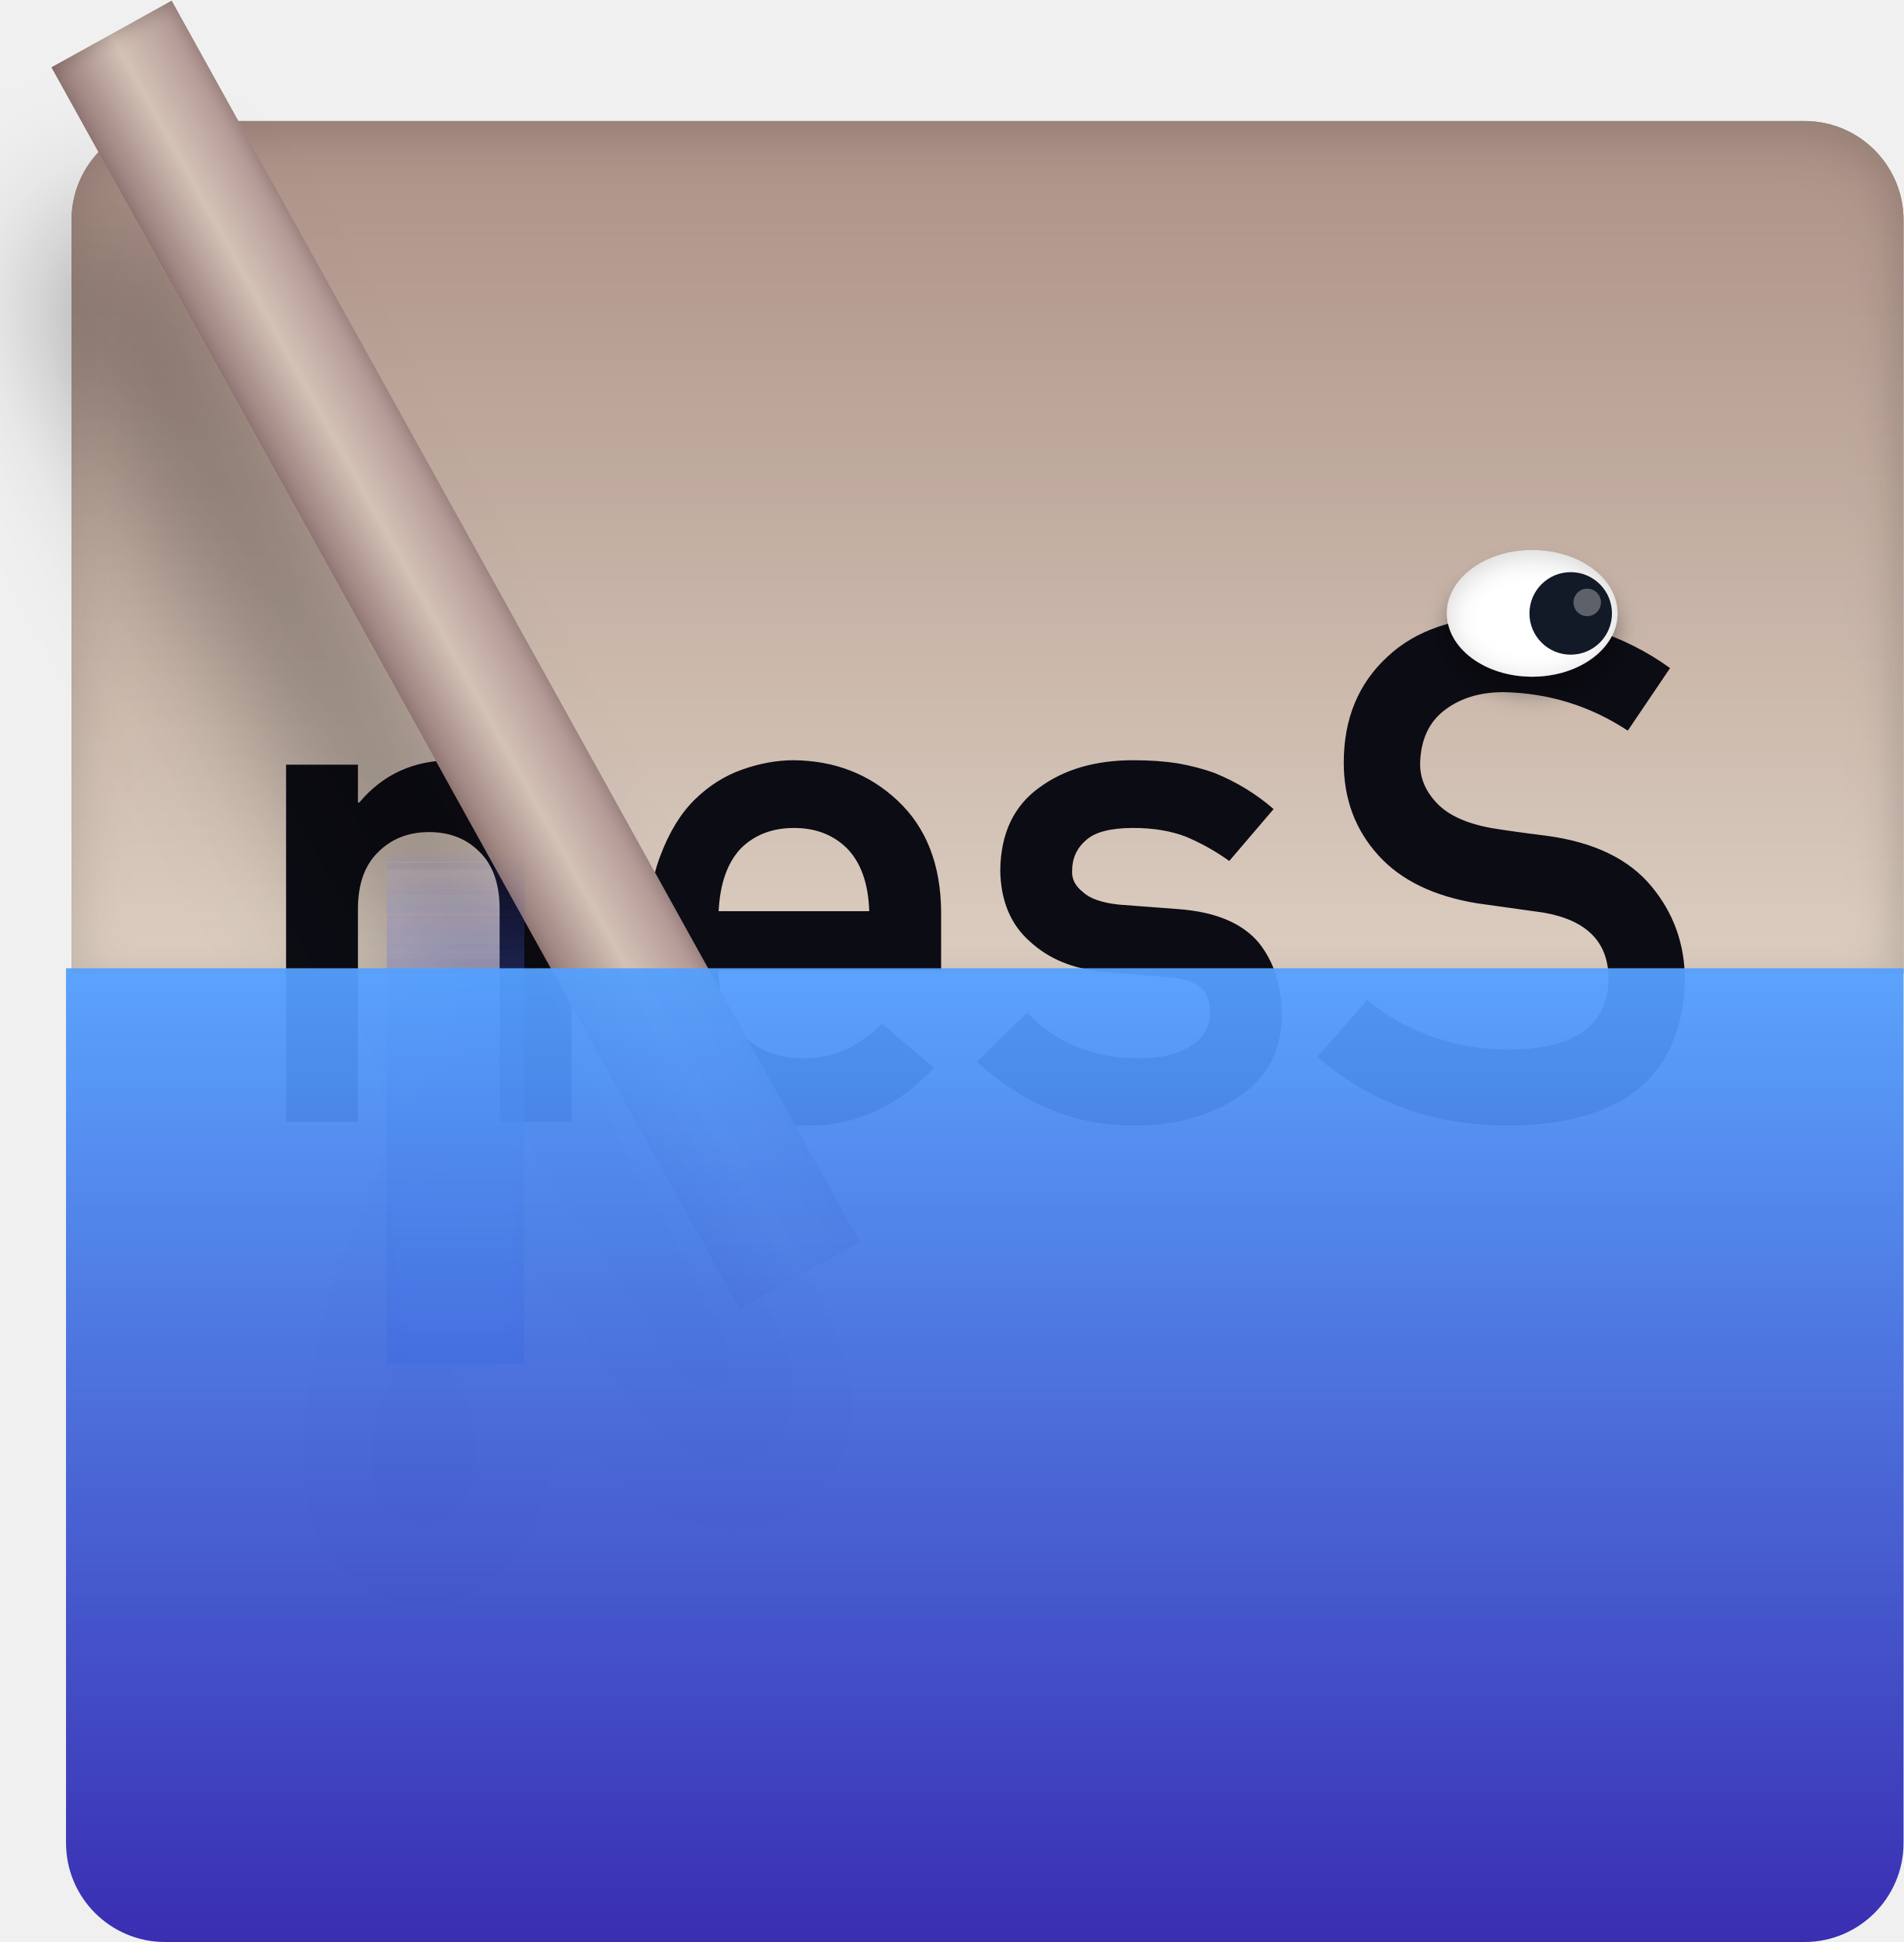
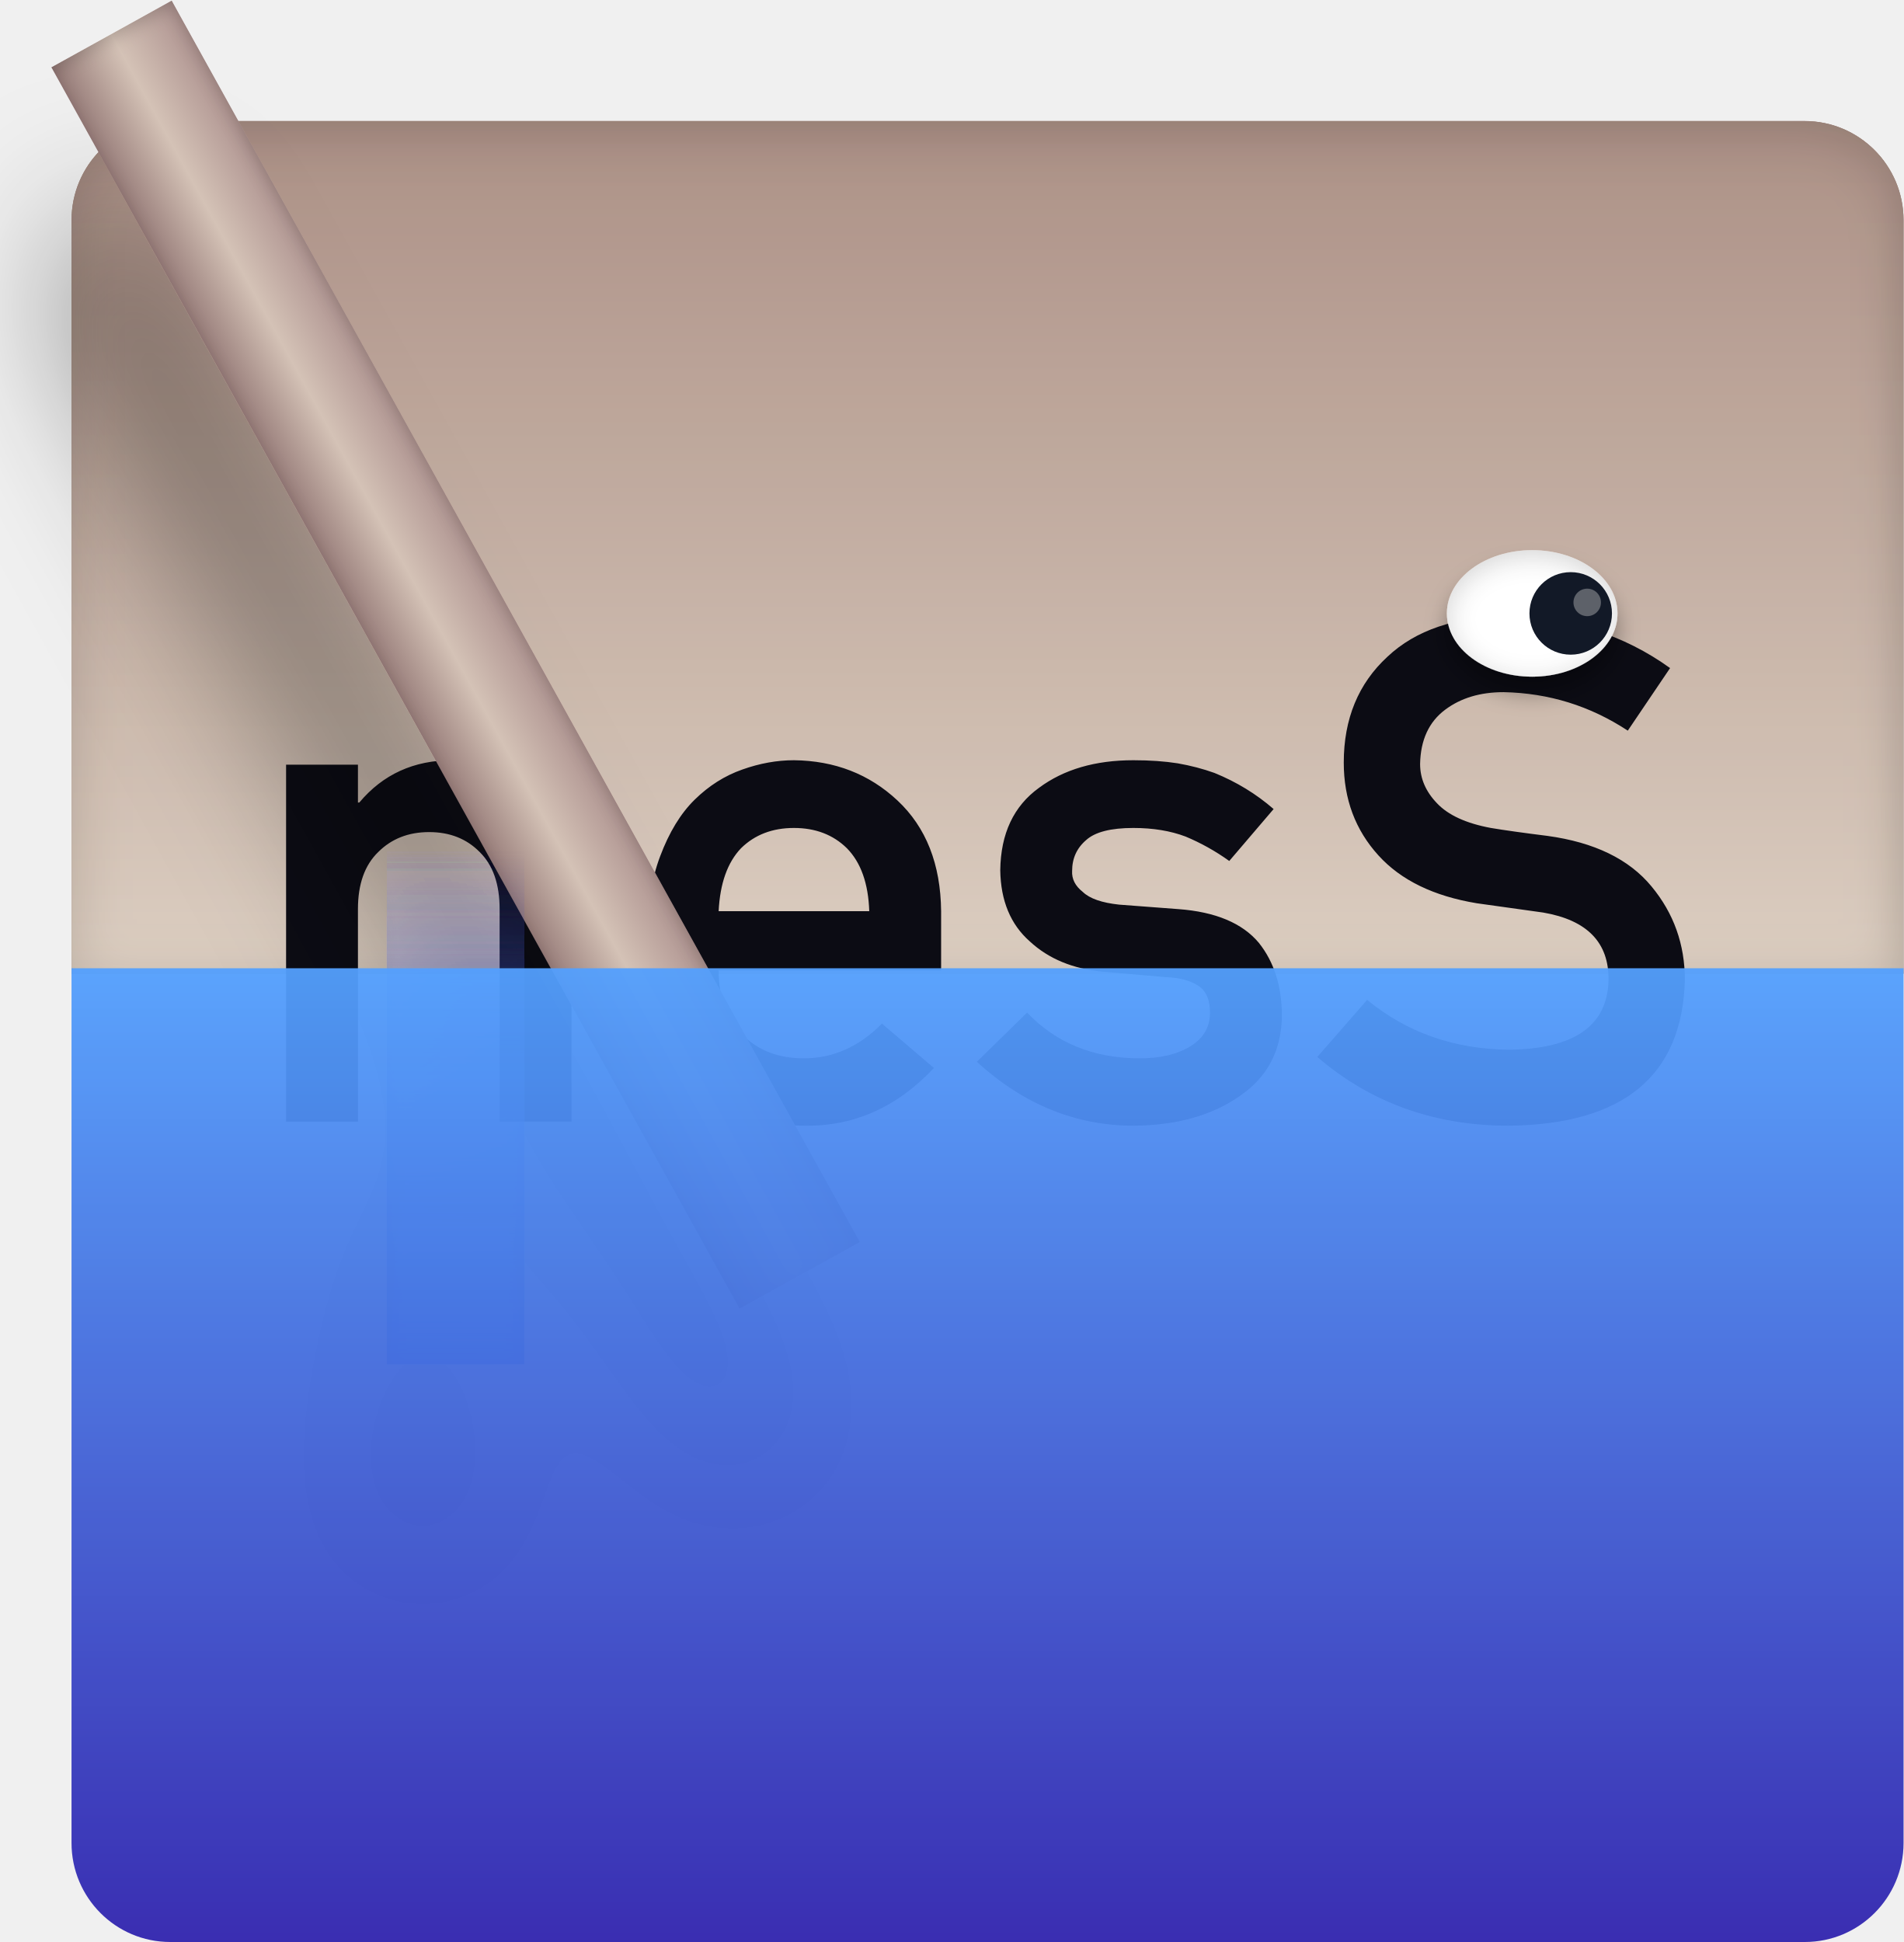
<svg xmlns="http://www.w3.org/2000/svg" xmlns:xlink="http://www.w3.org/1999/xlink" width="346px" height="353px" viewBox="0 0 346 353" version="1.1">
  <description>Created with "Sketch Internal".</description>
  <defs>
    <linearGradient x1="50%" y1="0%" x2="50%" y2="100%" id="linearGradient-1">
      <stop stop-color="#A98C81" offset="0%" />
      <stop stop-color="#DBCCBE" offset="100%" />
    </linearGradient>
    <filter x="-50%" y="-50%" width="200%" height="200%" filterUnits="objectBoundingBox" id="filter-2">
      <feOffset dx="0" dy="2" in="SourceAlpha" result="shadowOffsetInner1" />
      <feGaussianBlur stdDeviation="5" in="shadowOffsetInner1" result="shadowBlurInner1" />
      <feComposite in="shadowBlurInner1" in2="SourceAlpha" operator="arithmetic" k2="-1" k3="1" result="shadowInnerInner1" />
      <feColorMatrix values="0 0 0 0 0   0 0 0 0 0   0 0 0 0 0  0 0 0 0.35 0" in="shadowInnerInner1" type="matrix" result="shadowMatrixInner1" />
      <feMerge>
        <feMergeNode in="SourceGraphic" />
        <feMergeNode in="shadowMatrixInner1" />
      </feMerge>
    </filter>
    <path id="path-3" d="M337,177 L4,177 L4,40.008 C4,30.061 12.055,22 21.992,22 L319.008,22 C328.933,22 337,30.062 337,40.008 L337,177 Z" />
    <linearGradient x1="0%" y1="49.353%" x2="100%" y2="49.353%" id="linearGradient-4">
      <stop stop-color="#977C79" offset="0%" />
      <stop stop-color="#D4C2B6" offset="48.912%" />
      <stop stop-color="#AE9390" offset="100%" />
    </linearGradient>
    <linearGradient x1="50%" y1="63.829%" x2="50%" y2="100%" id="linearGradient-5">
      <stop stop-color="#3D44BF" stop-opacity="0" offset="0%" />
      <stop stop-color="#5295F0" offset="100%" />
    </linearGradient>
    <filter x="-50%" y="-50%" width="200%" height="200%" filterUnits="objectBoundingBox" id="filter-6">
      <feOffset dx="-6" dy="36" in="SourceAlpha" result="shadowOffsetOuter1" />
      <feGaussianBlur stdDeviation="13" in="shadowOffsetOuter1" result="shadowBlurOuter1" />
      <feColorMatrix values="0 0 0 0 0   0 0 0 0 0   0 0 0 0 0  0 0 0 0.35 0" in="shadowBlurOuter1" type="matrix" result="shadowMatrixOuter1" />
      <feOffset dx="0" dy="1" in="SourceAlpha" result="shadowOffsetInner1" />
      <feGaussianBlur stdDeviation="1.5" in="shadowOffsetInner1" result="shadowBlurInner1" />
      <feComposite in="shadowBlurInner1" in2="SourceAlpha" operator="arithmetic" k2="-1" k3="1" result="shadowInnerInner1" />
      <feColorMatrix values="0 0 0 0 0   0 0 0 0 0   0 0 0 0 0  0 0 0 0.35 0" in="shadowInnerInner1" type="matrix" result="shadowMatrixInner1" />
      <feMerge>
        <feMergeNode in="shadowMatrixOuter1" />
        <feMergeNode in="SourceGraphic" />
        <feMergeNode in="shadowMatrixInner1" />
      </feMerge>
    </filter>
    <rect id="path-7" x="61.315" y="-10" width="25" height="258" />
    <linearGradient x1="50%" y1="0%" x2="50%" y2="100%" id="linearGradient-8">
      <stop stop-color="#53A0FE" offset="0%" />
      <stop stop-color="#3023AE" offset="100%" />
    </linearGradient>
    <filter x="-50%" y="-50%" width="200%" height="200%" filterUnits="objectBoundingBox" id="filter-9">
      <feOffset dx="0" dy="3" in="SourceAlpha" result="shadowOffsetOuter1" />
      <feGaussianBlur stdDeviation="2" in="shadowOffsetOuter1" result="shadowBlurOuter1" />
      <feColorMatrix values="0 0 0 0 0   0 0 0 0 0   0 0 0 0 0  0 0 0 0.35 0" in="shadowBlurOuter1" type="matrix" result="shadowMatrixOuter1" />
      <feOffset dx="0" dy="1" in="SourceAlpha" result="shadowOffsetInner1" />
      <feGaussianBlur stdDeviation="2.5" in="shadowOffsetInner1" result="shadowBlurInner1" />
      <feComposite in="shadowBlurInner1" in2="SourceAlpha" operator="arithmetic" k2="-1" k3="1" result="shadowInnerInner1" />
      <feColorMatrix values="0 0 0 0 0   0 0 0 0 0   0 0 0 0 0  0 0 0 0.35 0" in="shadowInnerInner1" type="matrix" result="shadowMatrixInner1" />
      <feMerge>
        <feMergeNode in="shadowMatrixOuter1" />
        <feMergeNode in="SourceGraphic" />
        <feMergeNode in="shadowMatrixInner1" />
      </feMerge>
    </filter>
  </defs>
  <g id="Page-1" stroke="none" stroke-width="1" fill="none" fill-rule="evenodd">
    <g id="LeechNESS" transform="translate(9, 0)">
      <g id="Rectangle-89" filter="url(#filter-2)" opacity="0.947">
        <use fill="#A58981" xlink:href="#path-3" />
        <use fill="url(#linearGradient-1)" xlink:href="#path-3" />
      </g>
      <path d="M56.062,203.875 L56.062,165.25 C56.062,160.708 57.292,157.25 59.75,154.875 C62.167,152.458 65.25,151.25 69,151.25 C72.75,151.25 75.812,152.458 78.188,154.875 C80.604,157.25 81.812,160.708 81.812,165.25 L81.812,203.875 L94.875,203.875 L94.875,160.75 C94.667,153.333 92.354,147.708 87.938,143.875 C83.479,140.083 78.563,138.188 73.188,138.188 C66.229,138.188 60.604,140.75 56.312,145.875 L56.062,145.875 L56.062,139 L43,139 L43,203.875 L56.062,203.875 Z M162.062,176.375 L162.062,165.625 C161.979,157.083 159.333,150.375 154.125,145.5 C149,140.708 142.729,138.271 135.312,138.188 C132.229,138.188 129.104,138.75 125.938,139.875 C122.729,141 119.833,142.833 117.25,145.375 C114.708,147.875 112.625,151.292 111,155.625 C109.375,159.875 108.562,165.208 108.562,171.625 C108.562,178.292 109.5,183.708 111.375,187.875 C113.083,192.208 115.312,195.583 118.062,198 C119.479,199.167 121,200.146 122.625,200.938 C124.167,201.854 125.75,202.583 127.375,203.125 C130.625,204.125 133.958,204.625 137.375,204.625 C146.333,204.708 154.125,201.208 160.75,194.125 L151.312,186.062 C147.146,190.271 142.417,192.375 137.125,192.375 C132.583,192.375 128.917,191 126.125,188.25 C123.125,185.542 121.625,181.583 121.625,176.375 L162.062,176.375 L162.062,176.375 Z M121.625,165.625 C121.875,160.583 123.229,156.771 125.688,154.188 C128.188,151.729 131.396,150.5 135.312,150.5 C139.229,150.5 142.437,151.729 144.938,154.188 C147.479,156.771 148.833,160.583 149,165.625 L121.625,165.625 L121.625,165.625 Z M177.688,184.062 L168.562,193 C177.021,200.75 186.542,204.625 197.125,204.625 C204.917,204.542 211.312,202.75 216.312,199.25 C221.354,195.833 223.917,190.979 224,184.688 C224,179.312 222.604,174.875 219.812,171.375 C216.812,167.792 211.938,165.75 205.188,165.25 L194.438,164.438 C191.271,164.104 189.063,163.333 187.812,162.125 C186.437,161.042 185.792,159.771 185.875,158.312 C185.875,156.021 186.729,154.146 188.438,152.688 C190.063,151.229 192.917,150.5 197,150.5 C200.583,150.5 203.75,151.021 206.5,152.062 C209.292,153.229 211.937,154.708 214.438,156.5 L222.5,147.062 C219.333,144.312 215.75,142.125 211.75,140.5 C209.667,139.75 207.438,139.167 205.062,138.75 C202.687,138.375 200,138.188 197,138.188 C190.083,138.188 184.375,139.854 179.875,143.188 C175.25,146.521 172.896,151.521 172.812,158.188 C172.896,163.729 174.687,168.042 178.188,171.125 C181.604,174.292 186.042,176.125 191.5,176.625 L203,177.625 C205.417,177.708 207.354,178.229 208.812,179.188 C210.229,180.104 210.938,181.729 210.938,184.062 C210.938,186.688 209.75,188.729 207.375,190.188 C205,191.646 201.938,192.375 198.188,192.375 C189.812,192.375 182.979,189.604 177.688,184.062 L177.688,184.062 L177.688,184.062 Z M239.5,181.75 L230.438,192.125 C240.146,200.458 251.75,204.625 265.25,204.625 C286.125,204.375 296.792,195.542 297.25,178.125 C297.25,171.667 295.229,166 291.188,161.125 C287.104,156.167 280.792,153.104 272.25,151.938 C267.917,151.396 264.5,150.917 262,150.5 C257.5,149.667 254.229,148.167 252.188,146 C250.146,143.875 249.125,141.5 249.125,138.875 C249.208,134.5 250.729,131.208 253.688,129 C256.521,126.875 260.062,125.812 264.312,125.812 C272.521,125.979 280.042,128.312 286.875,132.812 L294.562,121.438 C286.187,115.396 276.333,112.25 265,112 C255.583,112.083 248.313,114.542 243.188,119.375 C237.896,124.25 235.25,130.667 235.25,138.625 C235.25,145.25 237.354,150.875 241.562,155.5 C245.646,160 251.604,162.896 259.438,164.188 C263.813,164.813 267.833,165.375 271.5,165.875 C279.5,167.25 283.458,171.333 283.375,178.125 C283.208,186.417 277.208,190.646 265.375,190.812 C255.375,190.729 246.75,187.708 239.5,181.75 L239.5,181.75 L239.5,181.75 Z" id="nesS" fill="#0C0C14" />
      <g id="Rectangle-83" filter="url(#filter-6)">
        <use fill="url(#linearGradient-4)" transform="translate(73.81462, 119) rotate(-29) translate(-73.81462, -119) " xlink:href="#path-7" />
        <use fill="url(#linearGradient-5)" xlink:href="#path-7" />
      </g>
-       <path d="M21.002,353 C11.05,353 3,344.938 3,334.993 L3,176 L337,176 L337,334.993 C337,344.935 328.94,353 318.998,353 L21.002,353 Z" id="Rectangle-81" opacity="0.947" fill="url(#linearGradient-8)" />
+       <path d="M21.948,353 C12.026,353 4,344.938 4,334.993 L4,176 L337,176 L337,334.993 C337,344.935 328.965,353 319.052,353 L21.948,353 Z" id="Rectangle-81" opacity="0.947" fill="url(#linearGradient-8)" />
      <ellipse id="Oval-10" fill="#FFFFFF" filter="url(#filter-9)" cx="269.5" cy="111.5" rx="15.5" ry="11.5" />
      <circle id="Oval-11" fill="#121927" cx="276.5" cy="111.5" r="7.5" />
      <circle id="Oval-34" opacity="0.4" fill="#CCCCCC" cx="279.5" cy="109.5" r="2.5" />
    </g>
  </g>
</svg>
